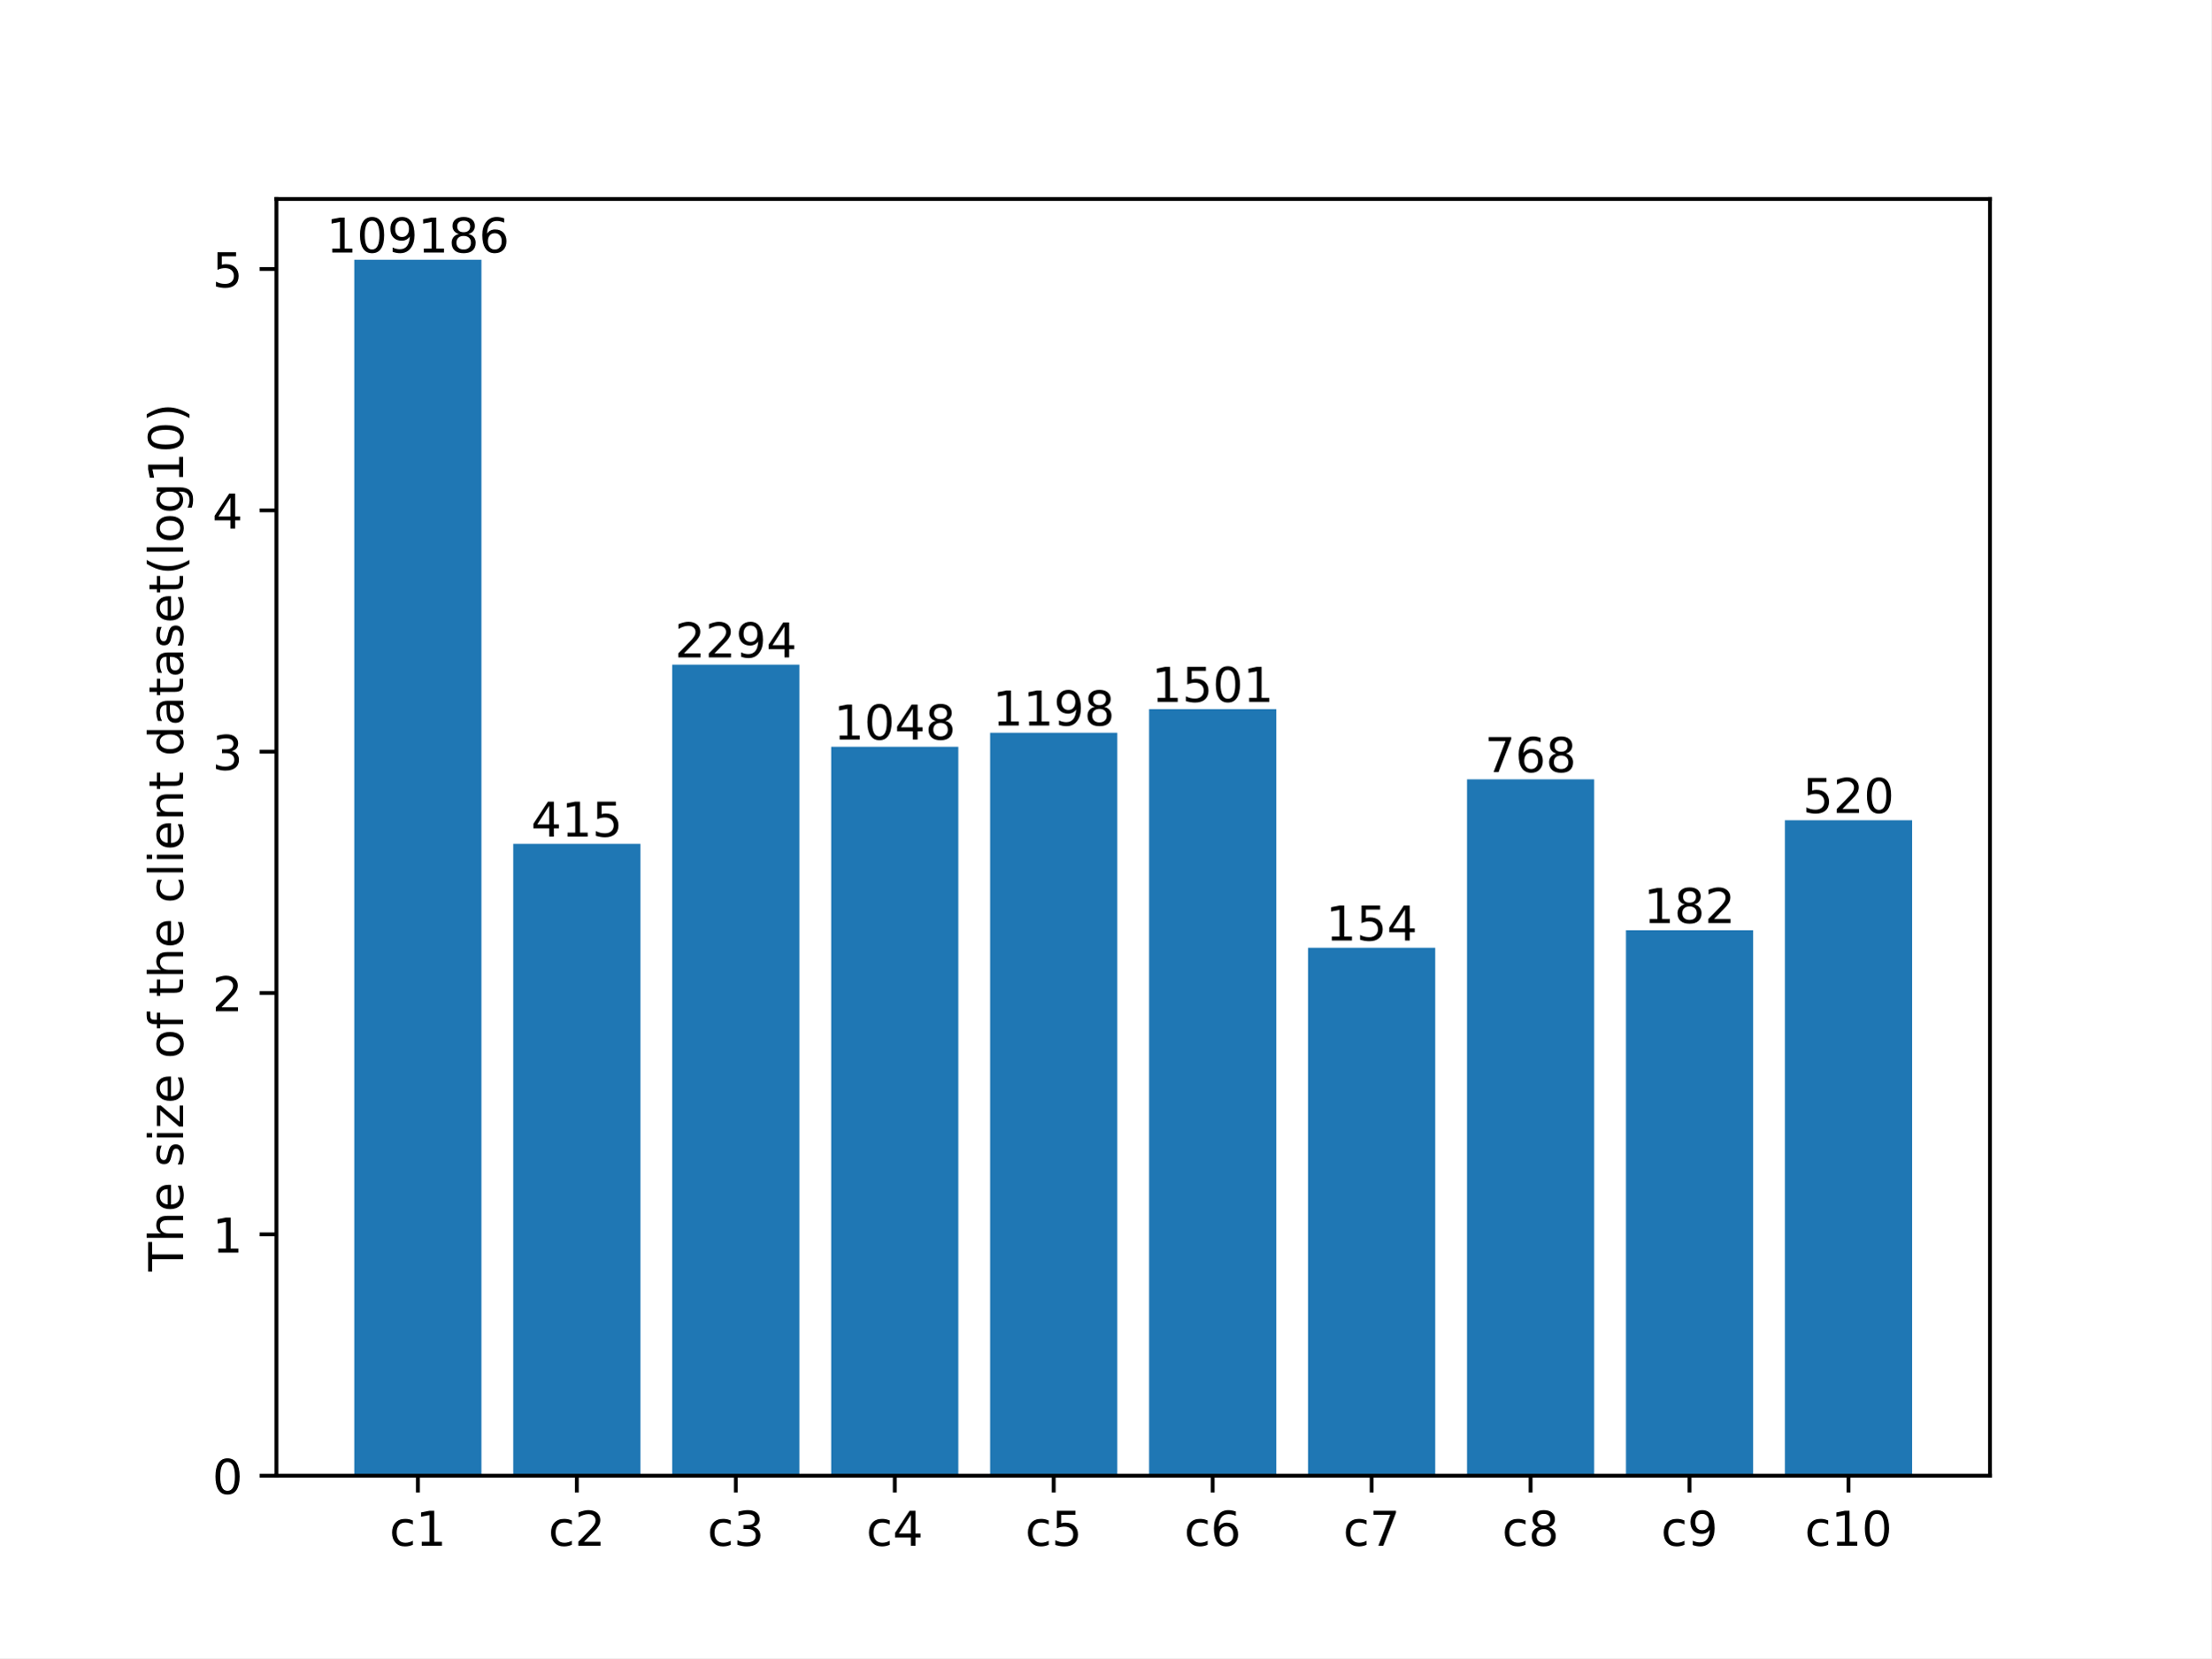
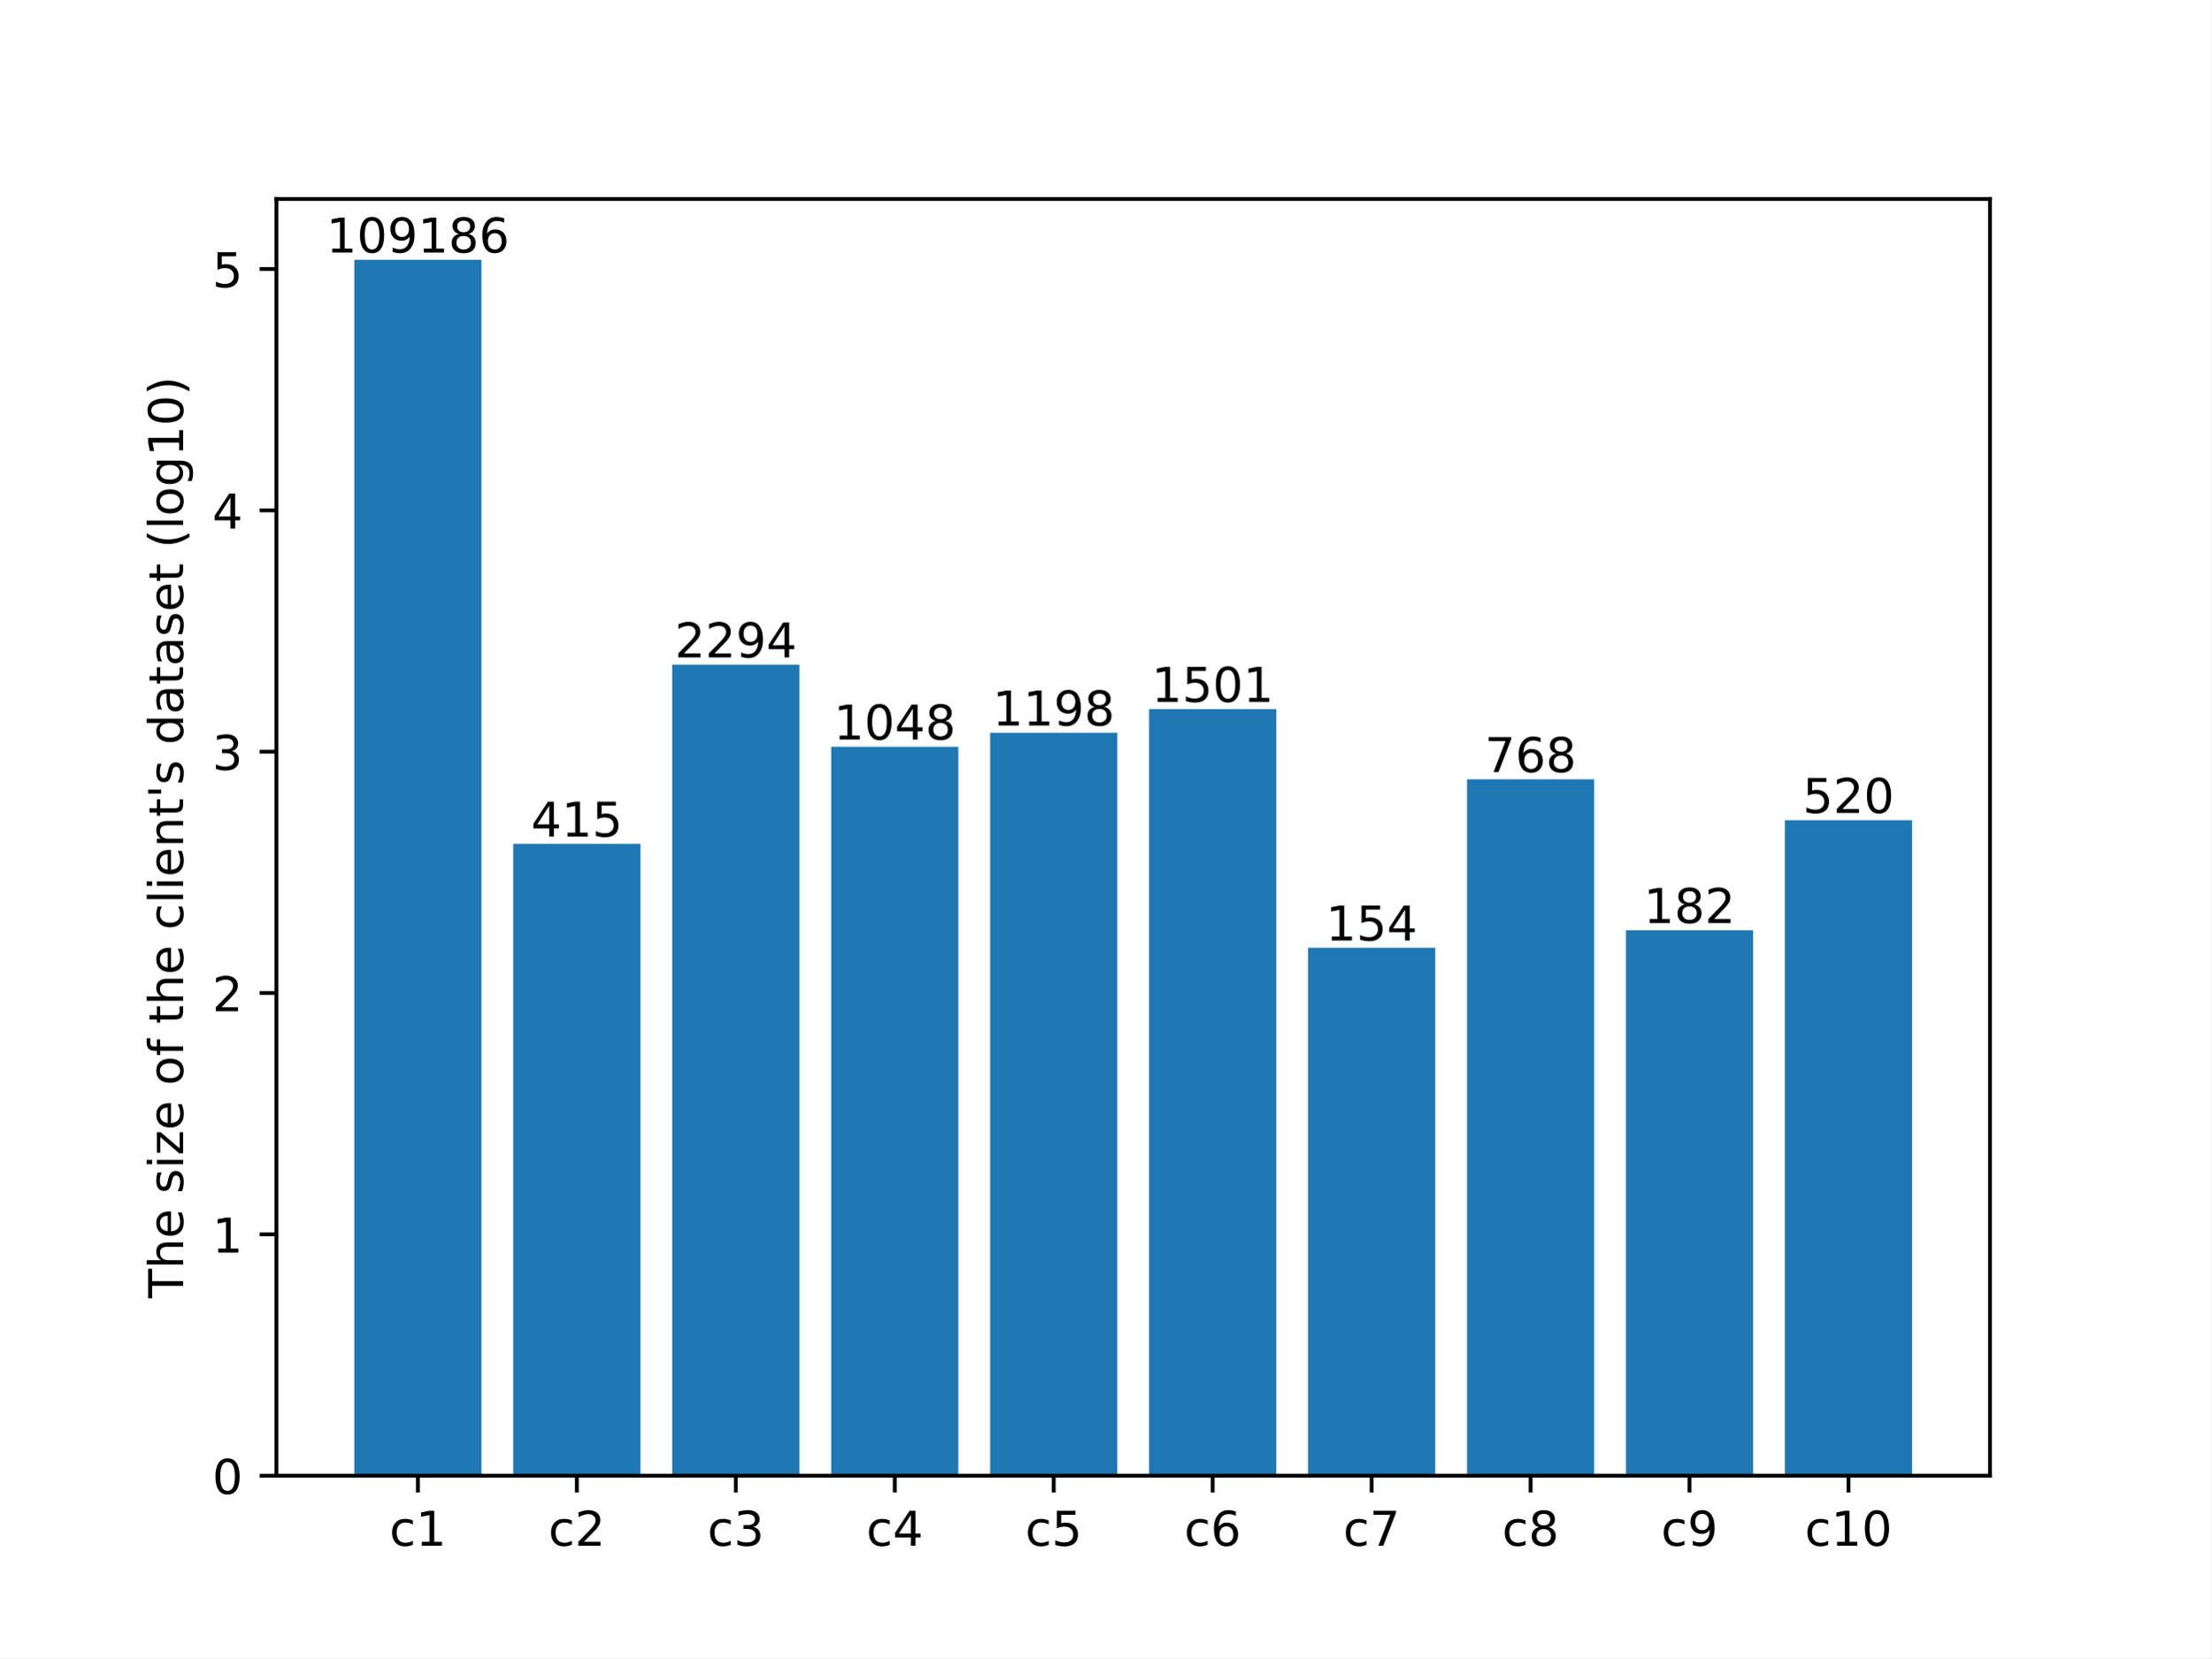
<svg xmlns="http://www.w3.org/2000/svg" xmlns:xlink="http://www.w3.org/1999/xlink" width="460.8pt" height="345.6pt" viewBox="0 0 460.8 345.6" version="1.1">
  <defs>
    <style type="text/css">*{stroke-linejoin: round; stroke-linecap: butt}</style>
  </defs>
  <g id="figure_1">
    <g id="patch_1">
      <path d="M 0 345.6  L 460.8 345.6  L 460.8 0  L 0 0  z " style="fill: #ffffff" />
    </g>
    <g id="axes_1">
      <g id="patch_2">
        <path d="M 57.6 307.584  L 414.72 307.584  L 414.72 41.472  L 57.6 41.472  z " style="fill: #ffffff" />
      </g>
      <g id="patch_3">
-         <path d="M 73.833 307.584  L 100.335 307.584  L 100.335 54.144  L 73.833 54.144  z " clip-path="url(#p02fe02719c)" style="fill: #1f77b4" />
+         <path d="M 73.833 307.584  L 100.335 307.584  L 100.335 54.144  L 73.833 54.144  z " clip-path="url(#p4697be0f2e)" style="fill: #1f77b4" />
      </g>
      <g id="patch_4">
-         <path d="M 106.961 307.584  L 133.463 307.584  L 133.463 175.886  L 106.961 175.886  z " clip-path="url(#p02fe02719c)" style="fill: #1f77b4" />
+         <path d="M 106.961 307.584  L 133.463 307.584  L 133.463 175.886  L 106.961 175.886  z " clip-path="url(#p4697be0f2e)" style="fill: #1f77b4" />
      </g>
      <g id="patch_5">
-         <path d="M 140.089 307.584  L 166.591 307.584  L 166.591 138.533  L 140.089 138.533  z " clip-path="url(#p02fe02719c)" style="fill: #1f77b4" />
+         <path d="M 140.089 307.584  L 166.591 307.584  L 166.591 138.533  L 140.089 138.533  z " clip-path="url(#p4697be0f2e)" style="fill: #1f77b4" />
      </g>
      <g id="patch_6">
-         <path d="M 173.217 307.584  L 199.719 307.584  L 199.719 155.648  L 173.217 155.648  z " clip-path="url(#p02fe02719c)" style="fill: #1f77b4" />
+         <path d="M 173.217 307.584  L 199.719 307.584  L 199.719 155.648  L 173.217 155.648  z " clip-path="url(#p4697be0f2e)" style="fill: #1f77b4" />
      </g>
      <g id="patch_7">
-         <path d="M 206.345 307.584  L 232.847 307.584  L 232.847 152.725  L 206.345 152.725  z " clip-path="url(#p02fe02719c)" style="fill: #1f77b4" />
+         <path d="M 206.345 307.584  L 232.847 307.584  L 232.847 152.725  L 206.345 152.725  z " clip-path="url(#p4697be0f2e)" style="fill: #1f77b4" />
      </g>
      <g id="patch_8">
-         <path d="M 239.473 307.584  L 265.975 307.584  L 265.975 147.799  L 239.473 147.799  z " clip-path="url(#p02fe02719c)" style="fill: #1f77b4" />
+         <path d="M 239.473 307.584  L 265.975 307.584  L 265.975 147.799  L 239.473 147.799  z " clip-path="url(#p4697be0f2e)" style="fill: #1f77b4" />
      </g>
      <g id="patch_9">
-         <path d="M 272.601 307.584  L 299.103 307.584  L 299.103 197.543  L 272.601 197.543  z " clip-path="url(#p02fe02719c)" style="fill: #1f77b4" />
+         <path d="M 272.601 307.584  L 299.103 307.584  L 299.103 197.543  L 272.601 197.543  z " clip-path="url(#p4697be0f2e)" style="fill: #1f77b4" />
      </g>
      <g id="patch_10">
-         <path d="M 305.729 307.584  L 332.231 307.584  L 332.231 162.439  L 305.729 162.439  z " clip-path="url(#p02fe02719c)" style="fill: #1f77b4" />
+         <path d="M 305.729 307.584  L 332.231 307.584  L 332.231 162.439  L 305.729 162.439  z " clip-path="url(#p4697be0f2e)" style="fill: #1f77b4" />
      </g>
      <g id="patch_11">
-         <path d="M 338.857 307.584  L 365.359 307.584  L 365.359 193.893  L 338.857 193.893  z " clip-path="url(#p02fe02719c)" style="fill: #1f77b4" />
+         <path d="M 338.857 307.584  L 365.359 307.584  L 365.359 193.893  L 338.857 193.893  z " clip-path="url(#p4697be0f2e)" style="fill: #1f77b4" />
      </g>
      <g id="patch_12">
-         <path d="M 371.985 307.584  L 398.487 307.584  L 398.487 170.958  L 371.985 170.958  z " clip-path="url(#p02fe02719c)" style="fill: #1f77b4" />
+         <path d="M 371.985 307.584  L 398.487 307.584  L 398.487 170.958  L 371.985 170.958  z " clip-path="url(#p4697be0f2e)" style="fill: #1f77b4" />
      </g>
      <g id="matplotlib.axis_1">
        <g id="xtick_1">
          <g id="line2d_1">
            <defs>
-               <path id="m30b45d0a87" d="M 0 0  L 0 3.5  " style="stroke: #000000; stroke-width: 0.8" />
+               <path id="m42c8afd665" d="M 0 0  L 0 3.5  " style="stroke: #000000; stroke-width: 0.8" />
            </defs>
            <g>
-               <use xlink:href="#m30b45d0a87" x="87.084" y="307.584" style="stroke: #000000; stroke-width: 0.8" />
+               <use xlink:href="#m42c8afd665" x="87.084" y="307.584" style="stroke: #000000; stroke-width: 0.8" />
            </g>
          </g>
          <g id="text_1">
            <g transform="translate(81.15346 322.1824) scale(0.1 -0.1)">
              <defs>
                <path id="DejaVuSans-63" d="M 3122 3366  L 3122 2828  Q 2878 2963 2633 3030  Q 2388 3097 2138 3097  Q 1578 3097 1268 2742  Q 959 2388 959 1747  Q 959 1106 1268 751  Q 1578 397 2138 397  Q 2388 397 2633 464  Q 2878 531 3122 666  L 3122 134  Q 2881 22 2623 -34  Q 2366 -91 2075 -91  Q 1284 -91 818 406  Q 353 903 353 1747  Q 353 2603 823 3093  Q 1294 3584 2113 3584  Q 2378 3584 2631 3529  Q 2884 3475 3122 3366  z " transform="scale(0.015625)" />
                <path id="DejaVuSans-31" d="M 794 531  L 1825 531  L 1825 4091  L 703 3866  L 703 4441  L 1819 4666  L 2450 4666  L 2450 531  L 3481 531  L 3481 0  L 794 0  L 794 531  z " transform="scale(0.015625)" />
              </defs>
              <use xlink:href="#DejaVuSans-63" />
              <use xlink:href="#DejaVuSans-31" x="54.98" />
            </g>
          </g>
        </g>
        <g id="xtick_2">
          <g id="line2d_2">
            <g>
-               <use xlink:href="#m30b45d0a87" x="120.212" y="307.584" style="stroke: #000000; stroke-width: 0.8" />
+               <use xlink:href="#m42c8afd665" x="120.212" y="307.584" style="stroke: #000000; stroke-width: 0.8" />
            </g>
          </g>
          <g id="text_2">
            <g transform="translate(114.2815 322.1824) scale(0.1 -0.1)">
              <defs>
                <path id="DejaVuSans-32" d="M 1228 531  L 3431 531  L 3431 0  L 469 0  L 469 531  Q 828 903 1448 1529  Q 2069 2156 2228 2338  Q 2531 2678 2651 2914  Q 2772 3150 2772 3378  Q 2772 3750 2511 3984  Q 2250 4219 1831 4219  Q 1534 4219 1204 4116  Q 875 4013 500 3803  L 500 4441  Q 881 4594 1212 4672  Q 1544 4750 1819 4750  Q 2544 4750 2975 4387  Q 3406 4025 3406 3419  Q 3406 3131 3298 2873  Q 3191 2616 2906 2266  Q 2828 2175 2409 1742  Q 1991 1309 1228 531  z " transform="scale(0.015625)" />
              </defs>
              <use xlink:href="#DejaVuSans-63" />
              <use xlink:href="#DejaVuSans-32" x="54.98" />
            </g>
          </g>
        </g>
        <g id="xtick_3">
          <g id="line2d_3">
            <g>
-               <use xlink:href="#m30b45d0a87" x="153.34" y="307.584" style="stroke: #000000; stroke-width: 0.8" />
+               <use xlink:href="#m42c8afd665" x="153.34" y="307.584" style="stroke: #000000; stroke-width: 0.8" />
            </g>
          </g>
          <g id="text_3">
            <g transform="translate(147.4095 322.1824) scale(0.1 -0.1)">
              <defs>
                <path id="DejaVuSans-33" d="M 2597 2516  Q 3050 2419 3304 2112  Q 3559 1806 3559 1356  Q 3559 666 3084 287  Q 2609 -91 1734 -91  Q 1441 -91 1130 -33  Q 819 25 488 141  L 488 750  Q 750 597 1062 519  Q 1375 441 1716 441  Q 2309 441 2620 675  Q 2931 909 2931 1356  Q 2931 1769 2642 2001  Q 2353 2234 1838 2234  L 1294 2234  L 1294 2753  L 1863 2753  Q 2328 2753 2575 2939  Q 2822 3125 2822 3475  Q 2822 3834 2567 4026  Q 2313 4219 1838 4219  Q 1578 4219 1281 4162  Q 984 4106 628 3988  L 628 4550  Q 988 4650 1302 4700  Q 1616 4750 1894 4750  Q 2613 4750 3031 4423  Q 3450 4097 3450 3541  Q 3450 3153 3228 2886  Q 3006 2619 2597 2516  z " transform="scale(0.015625)" />
              </defs>
              <use xlink:href="#DejaVuSans-63" />
              <use xlink:href="#DejaVuSans-33" x="54.98" />
            </g>
          </g>
        </g>
        <g id="xtick_4">
          <g id="line2d_4">
            <g>
-               <use xlink:href="#m30b45d0a87" x="186.468" y="307.584" style="stroke: #000000; stroke-width: 0.8" />
+               <use xlink:href="#m42c8afd665" x="186.468" y="307.584" style="stroke: #000000; stroke-width: 0.8" />
            </g>
          </g>
          <g id="text_4">
            <g transform="translate(180.5375 322.1824) scale(0.1 -0.1)">
              <defs>
                <path id="DejaVuSans-34" d="M 2419 4116  L 825 1625  L 2419 1625  L 2419 4116  z M 2253 4666  L 3047 4666  L 3047 1625  L 3713 1625  L 3713 1100  L 3047 1100  L 3047 0  L 2419 0  L 2419 1100  L 313 1100  L 313 1709  L 2253 4666  z " transform="scale(0.015625)" />
              </defs>
              <use xlink:href="#DejaVuSans-63" />
              <use xlink:href="#DejaVuSans-34" x="54.98" />
            </g>
          </g>
        </g>
        <g id="xtick_5">
          <g id="line2d_5">
            <g>
-               <use xlink:href="#m30b45d0a87" x="219.596" y="307.584" style="stroke: #000000; stroke-width: 0.8" />
+               <use xlink:href="#m42c8afd665" x="219.596" y="307.584" style="stroke: #000000; stroke-width: 0.8" />
            </g>
          </g>
          <g id="text_5">
            <g transform="translate(213.6655 322.1824) scale(0.1 -0.1)">
              <defs>
                <path id="DejaVuSans-35" d="M 691 4666  L 3169 4666  L 3169 4134  L 1269 4134  L 1269 2991  Q 1406 3038 1543 3061  Q 1681 3084 1819 3084  Q 2600 3084 3056 2656  Q 3513 2228 3513 1497  Q 3513 744 3044 326  Q 2575 -91 1722 -91  Q 1428 -91 1123 -41  Q 819 9 494 109  L 494 744  Q 775 591 1075 516  Q 1375 441 1709 441  Q 2250 441 2565 725  Q 2881 1009 2881 1497  Q 2881 1984 2565 2268  Q 2250 2553 1709 2553  Q 1456 2553 1204 2497  Q 953 2441 691 2322  L 691 4666  z " transform="scale(0.015625)" />
              </defs>
              <use xlink:href="#DejaVuSans-63" />
              <use xlink:href="#DejaVuSans-35" x="54.98" />
            </g>
          </g>
        </g>
        <g id="xtick_6">
          <g id="line2d_6">
            <g>
-               <use xlink:href="#m30b45d0a87" x="252.724" y="307.584" style="stroke: #000000; stroke-width: 0.8" />
+               <use xlink:href="#m42c8afd665" x="252.724" y="307.584" style="stroke: #000000; stroke-width: 0.8" />
            </g>
          </g>
          <g id="text_6">
            <g transform="translate(246.7935 322.1824) scale(0.1 -0.1)">
              <defs>
                <path id="DejaVuSans-36" d="M 2113 2584  Q 1688 2584 1439 2293  Q 1191 2003 1191 1497  Q 1191 994 1439 701  Q 1688 409 2113 409  Q 2538 409 2786 701  Q 3034 994 3034 1497  Q 3034 2003 2786 2293  Q 2538 2584 2113 2584  z M 3366 4563  L 3366 3988  Q 3128 4100 2886 4159  Q 2644 4219 2406 4219  Q 1781 4219 1451 3797  Q 1122 3375 1075 2522  Q 1259 2794 1537 2939  Q 1816 3084 2150 3084  Q 2853 3084 3261 2657  Q 3669 2231 3669 1497  Q 3669 778 3244 343  Q 2819 -91 2113 -91  Q 1303 -91 875 529  Q 447 1150 447 2328  Q 447 3434 972 4092  Q 1497 4750 2381 4750  Q 2619 4750 2861 4703  Q 3103 4656 3366 4563  z " transform="scale(0.015625)" />
              </defs>
              <use xlink:href="#DejaVuSans-63" />
              <use xlink:href="#DejaVuSans-36" x="54.98" />
            </g>
          </g>
        </g>
        <g id="xtick_7">
          <g id="line2d_7">
            <g>
-               <use xlink:href="#m30b45d0a87" x="285.852" y="307.584" style="stroke: #000000; stroke-width: 0.8" />
+               <use xlink:href="#m42c8afd665" x="285.852" y="307.584" style="stroke: #000000; stroke-width: 0.8" />
            </g>
          </g>
          <g id="text_7">
            <g transform="translate(279.9216 322.1824) scale(0.1 -0.1)">
              <defs>
                <path id="DejaVuSans-37" d="M 525 4666  L 3525 4666  L 3525 4397  L 1831 0  L 1172 0  L 2766 4134  L 525 4134  L 525 4666  z " transform="scale(0.015625)" />
              </defs>
              <use xlink:href="#DejaVuSans-63" />
              <use xlink:href="#DejaVuSans-37" x="54.98" />
            </g>
          </g>
        </g>
        <g id="xtick_8">
          <g id="line2d_8">
            <g>
-               <use xlink:href="#m30b45d0a87" x="318.98" y="307.584" style="stroke: #000000; stroke-width: 0.8" />
+               <use xlink:href="#m42c8afd665" x="318.98" y="307.584" style="stroke: #000000; stroke-width: 0.8" />
            </g>
          </g>
          <g id="text_8">
            <g transform="translate(313.0496 322.1824) scale(0.1 -0.1)">
              <defs>
                <path id="DejaVuSans-38" d="M 2034 2216  Q 1584 2216 1326 1975  Q 1069 1734 1069 1313  Q 1069 891 1326 650  Q 1584 409 2034 409  Q 2484 409 2743 651  Q 3003 894 3003 1313  Q 3003 1734 2745 1975  Q 2488 2216 2034 2216  z M 1403 2484  Q 997 2584 770 2862  Q 544 3141 544 3541  Q 544 4100 942 4425  Q 1341 4750 2034 4750  Q 2731 4750 3128 4425  Q 3525 4100 3525 3541  Q 3525 3141 3298 2862  Q 3072 2584 2669 2484  Q 3125 2378 3379 2068  Q 3634 1759 3634 1313  Q 3634 634 3220 271  Q 2806 -91 2034 -91  Q 1263 -91 848 271  Q 434 634 434 1313  Q 434 1759 690 2068  Q 947 2378 1403 2484  z M 1172 3481  Q 1172 3119 1398 2916  Q 1625 2713 2034 2713  Q 2441 2713 2670 2916  Q 2900 3119 2900 3481  Q 2900 3844 2670 4047  Q 2441 4250 2034 4250  Q 1625 4250 1398 4047  Q 1172 3844 1172 3481  z " transform="scale(0.015625)" />
              </defs>
              <use xlink:href="#DejaVuSans-63" />
              <use xlink:href="#DejaVuSans-38" x="54.98" />
            </g>
          </g>
        </g>
        <g id="xtick_9">
          <g id="line2d_9">
            <g>
-               <use xlink:href="#m30b45d0a87" x="352.108" y="307.584" style="stroke: #000000; stroke-width: 0.8" />
+               <use xlink:href="#m42c8afd665" x="352.108" y="307.584" style="stroke: #000000; stroke-width: 0.8" />
            </g>
          </g>
          <g id="text_9">
            <g transform="translate(346.1776 322.1824) scale(0.1 -0.1)">
              <defs>
                <path id="DejaVuSans-39" d="M 703 97  L 703 672  Q 941 559 1184 500  Q 1428 441 1663 441  Q 2288 441 2617 861  Q 2947 1281 2994 2138  Q 2813 1869 2534 1725  Q 2256 1581 1919 1581  Q 1219 1581 811 2004  Q 403 2428 403 3163  Q 403 3881 828 4315  Q 1253 4750 1959 4750  Q 2769 4750 3195 4129  Q 3622 3509 3622 2328  Q 3622 1225 3098 567  Q 2575 -91 1691 -91  Q 1453 -91 1209 -44  Q 966 3 703 97  z M 1959 2075  Q 2384 2075 2632 2365  Q 2881 2656 2881 3163  Q 2881 3666 2632 3958  Q 2384 4250 1959 4250  Q 1534 4250 1286 3958  Q 1038 3666 1038 3163  Q 1038 2656 1286 2365  Q 1534 2075 1959 2075  z " transform="scale(0.015625)" />
              </defs>
              <use xlink:href="#DejaVuSans-63" />
              <use xlink:href="#DejaVuSans-39" x="54.98" />
            </g>
          </g>
        </g>
        <g id="xtick_10">
          <g id="line2d_10">
            <g>
-               <use xlink:href="#m30b45d0a87" x="385.236" y="307.584" style="stroke: #000000; stroke-width: 0.8" />
+               <use xlink:href="#m42c8afd665" x="385.236" y="307.584" style="stroke: #000000; stroke-width: 0.8" />
            </g>
          </g>
          <g id="text_10">
            <g transform="translate(376.1243 322.1824) scale(0.1 -0.1)">
              <defs>
                <path id="DejaVuSans-30" d="M 2034 4250  Q 1547 4250 1301 3770  Q 1056 3291 1056 2328  Q 1056 1369 1301 889  Q 1547 409 2034 409  Q 2525 409 2770 889  Q 3016 1369 3016 2328  Q 3016 3291 2770 3770  Q 2525 4250 2034 4250  z M 2034 4750  Q 2819 4750 3233 4129  Q 3647 3509 3647 2328  Q 3647 1150 3233 529  Q 2819 -91 2034 -91  Q 1250 -91 836 529  Q 422 1150 422 2328  Q 422 3509 836 4129  Q 1250 4750 2034 4750  z " transform="scale(0.015625)" />
              </defs>
              <use xlink:href="#DejaVuSans-63" />
              <use xlink:href="#DejaVuSans-31" x="54.98" />
              <use xlink:href="#DejaVuSans-30" x="118.604" />
            </g>
          </g>
        </g>
      </g>
      <g id="matplotlib.axis_2">
        <g id="ytick_1">
          <g id="line2d_11">
            <defs>
-               <path id="me92e8c3bd4" d="M 0 0  L -3.5 0  " style="stroke: #000000; stroke-width: 0.8" />
+               <path id="mc2a514c73f" d="M 0 0  L -3.5 0  " style="stroke: #000000; stroke-width: 0.8" />
            </defs>
            <g>
-               <use xlink:href="#me92e8c3bd4" x="57.6" y="307.584" style="stroke: #000000; stroke-width: 0.8" />
+               <use xlink:href="#mc2a514c73f" x="57.6" y="307.584" style="stroke: #000000; stroke-width: 0.8" />
            </g>
          </g>
          <g id="text_11">
            <g transform="translate(44.2375 311.3832) scale(0.1 -0.1)">
              <use xlink:href="#DejaVuSans-30" />
            </g>
          </g>
        </g>
        <g id="ytick_2">
          <g id="line2d_12">
            <g>
-               <use xlink:href="#me92e8c3bd4" x="57.6" y="257.28" style="stroke: #000000; stroke-width: 0.8" />
+               <use xlink:href="#mc2a514c73f" x="57.6" y="257.28" style="stroke: #000000; stroke-width: 0.8" />
            </g>
          </g>
          <g id="text_12">
            <g transform="translate(44.2375 261.0792) scale(0.1 -0.1)">
              <use xlink:href="#DejaVuSans-31" />
            </g>
          </g>
        </g>
        <g id="ytick_3">
          <g id="line2d_13">
            <g>
-               <use xlink:href="#me92e8c3bd4" x="57.6" y="206.976" style="stroke: #000000; stroke-width: 0.8" />
+               <use xlink:href="#mc2a514c73f" x="57.6" y="206.976" style="stroke: #000000; stroke-width: 0.8" />
            </g>
          </g>
          <g id="text_13">
            <g transform="translate(44.2375 210.7752) scale(0.1 -0.1)">
              <use xlink:href="#DejaVuSans-32" />
            </g>
          </g>
        </g>
        <g id="ytick_4">
          <g id="line2d_14">
            <g>
-               <use xlink:href="#me92e8c3bd4" x="57.6" y="156.672" style="stroke: #000000; stroke-width: 0.8" />
+               <use xlink:href="#mc2a514c73f" x="57.6" y="156.672" style="stroke: #000000; stroke-width: 0.8" />
            </g>
          </g>
          <g id="text_14">
            <g transform="translate(44.2375 160.4712) scale(0.1 -0.1)">
              <use xlink:href="#DejaVuSans-33" />
            </g>
          </g>
        </g>
        <g id="ytick_5">
          <g id="line2d_15">
            <g>
-               <use xlink:href="#me92e8c3bd4" x="57.6" y="106.368" style="stroke: #000000; stroke-width: 0.8" />
+               <use xlink:href="#mc2a514c73f" x="57.6" y="106.368" style="stroke: #000000; stroke-width: 0.8" />
            </g>
          </g>
          <g id="text_15">
            <g transform="translate(44.2375 110.1672) scale(0.1 -0.1)">
              <use xlink:href="#DejaVuSans-34" />
            </g>
          </g>
        </g>
        <g id="ytick_6">
          <g id="line2d_16">
            <g>
-               <use xlink:href="#me92e8c3bd4" x="57.6" y="56.064" style="stroke: #000000; stroke-width: 0.8" />
+               <use xlink:href="#mc2a514c73f" x="57.6" y="56.064" style="stroke: #000000; stroke-width: 0.8" />
            </g>
          </g>
          <g id="text_16">
            <g transform="translate(44.2375 59.86317) scale(0.1 -0.1)">
              <use xlink:href="#DejaVuSans-35" />
            </g>
          </g>
        </g>
        <g id="text_17">
-           <g transform="translate(38.15781 265.0155) rotate(-90) scale(0.1 -0.1)">
+           <g transform="translate(38.15781 270.5835) rotate(-90) scale(0.1 -0.1)">
            <defs>
              <path id="DejaVuSans-54" d="M -19 4666  L 3928 4666  L 3928 4134  L 2272 4134  L 2272 0  L 1638 0  L 1638 4134  L -19 4134  L -19 4666  z " transform="scale(0.015625)" />
              <path id="DejaVuSans-68" d="M 3513 2113  L 3513 0  L 2938 0  L 2938 2094  Q 2938 2591 2744 2837  Q 2550 3084 2163 3084  Q 1697 3084 1428 2787  Q 1159 2491 1159 1978  L 1159 0  L 581 0  L 581 4863  L 1159 4863  L 1159 2956  Q 1366 3272 1645 3428  Q 1925 3584 2291 3584  Q 2894 3584 3203 3211  Q 3513 2838 3513 2113  z " transform="scale(0.015625)" />
              <path id="DejaVuSans-65" d="M 3597 1894  L 3597 1613  L 953 1613  Q 991 1019 1311 708  Q 1631 397 2203 397  Q 2534 397 2845 478  Q 3156 559 3463 722  L 3463 178  Q 3153 47 2828 -22  Q 2503 -91 2169 -91  Q 1331 -91 842 396  Q 353 884 353 1716  Q 353 2575 817 3079  Q 1281 3584 2069 3584  Q 2775 3584 3186 3129  Q 3597 2675 3597 1894  z M 3022 2063  Q 3016 2534 2758 2815  Q 2500 3097 2075 3097  Q 1594 3097 1305 2825  Q 1016 2553 972 2059  L 3022 2063  z " transform="scale(0.015625)" />
              <path id="DejaVuSans-20" transform="scale(0.015625)" />
              <path id="DejaVuSans-73" d="M 2834 3397  L 2834 2853  Q 2591 2978 2328 3040  Q 2066 3103 1784 3103  Q 1356 3103 1142 2972  Q 928 2841 928 2578  Q 928 2378 1081 2264  Q 1234 2150 1697 2047  L 1894 2003  Q 2506 1872 2764 1633  Q 3022 1394 3022 966  Q 3022 478 2636 193  Q 2250 -91 1575 -91  Q 1294 -91 989 -36  Q 684 19 347 128  L 347 722  Q 666 556 975 473  Q 1284 391 1588 391  Q 1994 391 2212 530  Q 2431 669 2431 922  Q 2431 1156 2273 1281  Q 2116 1406 1581 1522  L 1381 1569  Q 847 1681 609 1914  Q 372 2147 372 2553  Q 372 3047 722 3315  Q 1072 3584 1716 3584  Q 2034 3584 2315 3537  Q 2597 3491 2834 3397  z " transform="scale(0.015625)" />
              <path id="DejaVuSans-69" d="M 603 3500  L 1178 3500  L 1178 0  L 603 0  L 603 3500  z M 603 4863  L 1178 4863  L 1178 4134  L 603 4134  L 603 4863  z " transform="scale(0.015625)" />
              <path id="DejaVuSans-7a" d="M 353 3500  L 3084 3500  L 3084 2975  L 922 459  L 3084 459  L 3084 0  L 275 0  L 275 525  L 2438 3041  L 353 3041  L 353 3500  z " transform="scale(0.015625)" />
              <path id="DejaVuSans-6f" d="M 1959 3097  Q 1497 3097 1228 2736  Q 959 2375 959 1747  Q 959 1119 1226 758  Q 1494 397 1959 397  Q 2419 397 2687 759  Q 2956 1122 2956 1747  Q 2956 2369 2687 2733  Q 2419 3097 1959 3097  z M 1959 3584  Q 2709 3584 3137 3096  Q 3566 2609 3566 1747  Q 3566 888 3137 398  Q 2709 -91 1959 -91  Q 1206 -91 779 398  Q 353 888 353 1747  Q 353 2609 779 3096  Q 1206 3584 1959 3584  z " transform="scale(0.015625)" />
              <path id="DejaVuSans-66" d="M 2375 4863  L 2375 4384  L 1825 4384  Q 1516 4384 1395 4259  Q 1275 4134 1275 3809  L 1275 3500  L 2222 3500  L 2222 3053  L 1275 3053  L 1275 0  L 697 0  L 697 3053  L 147 3053  L 147 3500  L 697 3500  L 697 3744  Q 697 4328 969 4595  Q 1241 4863 1831 4863  L 2375 4863  z " transform="scale(0.015625)" />
              <path id="DejaVuSans-74" d="M 1172 4494  L 1172 3500  L 2356 3500  L 2356 3053  L 1172 3053  L 1172 1153  Q 1172 725 1289 603  Q 1406 481 1766 481  L 2356 481  L 2356 0  L 1766 0  Q 1100 0 847 248  Q 594 497 594 1153  L 594 3053  L 172 3053  L 172 3500  L 594 3500  L 594 4494  L 1172 4494  z " transform="scale(0.015625)" />
              <path id="DejaVuSans-6c" d="M 603 4863  L 1178 4863  L 1178 0  L 603 0  L 603 4863  z " transform="scale(0.015625)" />
              <path id="DejaVuSans-6e" d="M 3513 2113  L 3513 0  L 2938 0  L 2938 2094  Q 2938 2591 2744 2837  Q 2550 3084 2163 3084  Q 1697 3084 1428 2787  Q 1159 2491 1159 1978  L 1159 0  L 581 0  L 581 3500  L 1159 3500  L 1159 2956  Q 1366 3272 1645 3428  Q 1925 3584 2291 3584  Q 2894 3584 3203 3211  Q 3513 2838 3513 2113  z " transform="scale(0.015625)" />
+               <path id="DejaVuSans-27" d="M 1147 4666  L 1147 2931  L 616 2931  L 616 4666  L 1147 4666  z " transform="scale(0.015625)" />
              <path id="DejaVuSans-64" d="M 2906 2969  L 2906 4863  L 3481 4863  L 3481 0  L 2906 0  L 2906 525  Q 2725 213 2448 61  Q 2172 -91 1784 -91  Q 1150 -91 751 415  Q 353 922 353 1747  Q 353 2572 751 3078  Q 1150 3584 1784 3584  Q 2172 3584 2448 3432  Q 2725 3281 2906 2969  z M 947 1747  Q 947 1113 1208 752  Q 1469 391 1925 391  Q 2381 391 2643 752  Q 2906 1113 2906 1747  Q 2906 2381 2643 2742  Q 2381 3103 1925 3103  Q 1469 3103 1208 2742  Q 947 2381 947 1747  z " transform="scale(0.015625)" />
              <path id="DejaVuSans-61" d="M 2194 1759  Q 1497 1759 1228 1600  Q 959 1441 959 1056  Q 959 750 1161 570  Q 1363 391 1709 391  Q 2188 391 2477 730  Q 2766 1069 2766 1631  L 2766 1759  L 2194 1759  z M 3341 1997  L 3341 0  L 2766 0  L 2766 531  Q 2569 213 2275 61  Q 1981 -91 1556 -91  Q 1019 -91 701 211  Q 384 513 384 1019  Q 384 1609 779 1909  Q 1175 2209 1959 2209  L 2766 2209  L 2766 2266  Q 2766 2663 2505 2880  Q 2244 3097 1772 3097  Q 1472 3097 1187 3025  Q 903 2953 641 2809  L 641 3341  Q 956 3463 1253 3523  Q 1550 3584 1831 3584  Q 2591 3584 2966 3190  Q 3341 2797 3341 1997  z " transform="scale(0.015625)" />
              <path id="DejaVuSans-28" d="M 1984 4856  Q 1566 4138 1362 3434  Q 1159 2731 1159 2009  Q 1159 1288 1364 580  Q 1569 -128 1984 -844  L 1484 -844  Q 1016 -109 783 600  Q 550 1309 550 2009  Q 550 2706 781 3412  Q 1013 4119 1484 4856  L 1984 4856  z " transform="scale(0.015625)" />
              <path id="DejaVuSans-67" d="M 2906 1791  Q 2906 2416 2648 2759  Q 2391 3103 1925 3103  Q 1463 3103 1205 2759  Q 947 2416 947 1791  Q 947 1169 1205 825  Q 1463 481 1925 481  Q 2391 481 2648 825  Q 2906 1169 2906 1791  z M 3481 434  Q 3481 -459 3084 -895  Q 2688 -1331 1869 -1331  Q 1566 -1331 1297 -1286  Q 1028 -1241 775 -1147  L 775 -588  Q 1028 -725 1275 -790  Q 1522 -856 1778 -856  Q 2344 -856 2625 -561  Q 2906 -266 2906 331  L 2906 616  Q 2728 306 2450 153  Q 2172 0 1784 0  Q 1141 0 747 490  Q 353 981 353 1791  Q 353 2603 747 3093  Q 1141 3584 1784 3584  Q 2172 3584 2450 3431  Q 2728 3278 2906 2969  L 2906 3500  L 3481 3500  L 3481 434  z " transform="scale(0.015625)" />
              <path id="DejaVuSans-29" d="M 513 4856  L 1013 4856  Q 1481 4119 1714 3412  Q 1947 2706 1947 2009  Q 1947 1309 1714 600  Q 1481 -109 1013 -844  L 513 -844  Q 928 -128 1133 580  Q 1338 1288 1338 2009  Q 1338 2731 1133 3434  Q 928 4138 513 4856  z " transform="scale(0.015625)" />
            </defs>
            <use xlink:href="#DejaVuSans-54" />
            <use xlink:href="#DejaVuSans-68" x="61.084" />
            <use xlink:href="#DejaVuSans-65" x="124.463" />
            <use xlink:href="#DejaVuSans-20" x="185.986" />
            <use xlink:href="#DejaVuSans-73" x="217.773" />
            <use xlink:href="#DejaVuSans-69" x="269.873" />
            <use xlink:href="#DejaVuSans-7a" x="297.656" />
            <use xlink:href="#DejaVuSans-65" x="350.146" />
            <use xlink:href="#DejaVuSans-20" x="411.67" />
            <use xlink:href="#DejaVuSans-6f" x="443.457" />
            <use xlink:href="#DejaVuSans-66" x="504.639" />
            <use xlink:href="#DejaVuSans-20" x="539.844" />
            <use xlink:href="#DejaVuSans-74" x="571.631" />
            <use xlink:href="#DejaVuSans-68" x="610.84" />
            <use xlink:href="#DejaVuSans-65" x="674.219" />
            <use xlink:href="#DejaVuSans-20" x="735.742" />
            <use xlink:href="#DejaVuSans-63" x="767.529" />
            <use xlink:href="#DejaVuSans-6c" x="822.51" />
            <use xlink:href="#DejaVuSans-69" x="850.293" />
            <use xlink:href="#DejaVuSans-65" x="878.076" />
            <use xlink:href="#DejaVuSans-6e" x="939.6" />
            <use xlink:href="#DejaVuSans-74" x="1002.979" />
-             <use xlink:href="#DejaVuSans-20" x="1042.188" />
-             <use xlink:href="#DejaVuSans-64" x="1073.975" />
-             <use xlink:href="#DejaVuSans-61" x="1137.451" />
-             <use xlink:href="#DejaVuSans-74" x="1198.73" />
-             <use xlink:href="#DejaVuSans-61" x="1237.939" />
-             <use xlink:href="#DejaVuSans-73" x="1299.219" />
-             <use xlink:href="#DejaVuSans-65" x="1351.318" />
-             <use xlink:href="#DejaVuSans-74" x="1412.842" />
-             <use xlink:href="#DejaVuSans-28" x="1452.051" />
-             <use xlink:href="#DejaVuSans-6c" x="1491.064" />
-             <use xlink:href="#DejaVuSans-6f" x="1518.848" />
-             <use xlink:href="#DejaVuSans-67" x="1580.029" />
-             <use xlink:href="#DejaVuSans-31" x="1643.506" />
-             <use xlink:href="#DejaVuSans-30" x="1707.129" />
-             <use xlink:href="#DejaVuSans-29" x="1770.752" />
+             <use xlink:href="#DejaVuSans-27" x="1042.188" />
+             <use xlink:href="#DejaVuSans-73" x="1069.678" />
+             <use xlink:href="#DejaVuSans-20" x="1121.777" />
+             <use xlink:href="#DejaVuSans-64" x="1153.564" />
+             <use xlink:href="#DejaVuSans-61" x="1217.041" />
+             <use xlink:href="#DejaVuSans-74" x="1278.32" />
+             <use xlink:href="#DejaVuSans-61" x="1317.529" />
+             <use xlink:href="#DejaVuSans-73" x="1378.809" />
+             <use xlink:href="#DejaVuSans-65" x="1430.908" />
+             <use xlink:href="#DejaVuSans-74" x="1492.432" />
+             <use xlink:href="#DejaVuSans-20" x="1531.641" />
+             <use xlink:href="#DejaVuSans-28" x="1563.428" />
+             <use xlink:href="#DejaVuSans-6c" x="1602.441" />
+             <use xlink:href="#DejaVuSans-6f" x="1630.225" />
+             <use xlink:href="#DejaVuSans-67" x="1691.406" />
+             <use xlink:href="#DejaVuSans-31" x="1754.883" />
+             <use xlink:href="#DejaVuSans-30" x="1818.506" />
+             <use xlink:href="#DejaVuSans-29" x="1882.129" />
          </g>
        </g>
      </g>
      <g id="patch_13">
        <path d="M 57.6 307.584  L 57.6 41.472  " style="fill: none; stroke: #000000; stroke-width: 0.8; stroke-linejoin: miter; stroke-linecap: square" />
      </g>
      <g id="patch_14">
        <path d="M 414.72 307.584  L 414.72 41.472  " style="fill: none; stroke: #000000; stroke-width: 0.8; stroke-linejoin: miter; stroke-linecap: square" />
      </g>
      <g id="patch_15">
        <path d="M 57.6 307.584  L 414.72 307.584  " style="fill: none; stroke: #000000; stroke-width: 0.8; stroke-linejoin: miter; stroke-linecap: square" />
      </g>
      <g id="patch_16">
        <path d="M 57.6 41.472  L 414.72 41.472  " style="fill: none; stroke: #000000; stroke-width: 0.8; stroke-linejoin: miter; stroke-linecap: square" />
      </g>
      <g id="text_18">
        <g transform="translate(67.99643 52.63488) scale(0.1 -0.1)">
          <use xlink:href="#DejaVuSans-31" />
          <use xlink:href="#DejaVuSans-30" x="63.623" />
          <use xlink:href="#DejaVuSans-39" x="127.246" />
          <use xlink:href="#DejaVuSans-31" x="190.869" />
          <use xlink:href="#DejaVuSans-38" x="254.492" />
          <use xlink:href="#DejaVuSans-36" x="318.115" />
        </g>
      </g>
      <g id="text_19">
        <g transform="translate(110.6682 174.3766) scale(0.1 -0.1)">
          <use xlink:href="#DejaVuSans-34" />
          <use xlink:href="#DejaVuSans-31" x="63.623" />
          <use xlink:href="#DejaVuSans-35" x="127.246" />
        </g>
      </g>
      <g id="text_20">
        <g transform="translate(140.615 137.0236) scale(0.1 -0.1)">
          <use xlink:href="#DejaVuSans-32" />
          <use xlink:href="#DejaVuSans-32" x="63.623" />
          <use xlink:href="#DejaVuSans-39" x="127.246" />
          <use xlink:href="#DejaVuSans-34" x="190.869" />
        </g>
      </g>
      <g id="text_21">
        <g transform="translate(173.743 154.1386) scale(0.1 -0.1)">
          <use xlink:href="#DejaVuSans-31" />
          <use xlink:href="#DejaVuSans-30" x="63.623" />
          <use xlink:href="#DejaVuSans-34" x="127.246" />
          <use xlink:href="#DejaVuSans-38" x="190.869" />
        </g>
      </g>
      <g id="text_22">
        <g transform="translate(206.871 151.2162) scale(0.1 -0.1)">
          <use xlink:href="#DejaVuSans-31" />
          <use xlink:href="#DejaVuSans-31" x="63.623" />
          <use xlink:href="#DejaVuSans-39" x="127.246" />
          <use xlink:href="#DejaVuSans-38" x="190.869" />
        </g>
      </g>
      <g id="text_23">
        <g transform="translate(239.999 146.2902) scale(0.1 -0.1)">
          <use xlink:href="#DejaVuSans-31" />
          <use xlink:href="#DejaVuSans-35" x="63.623" />
          <use xlink:href="#DejaVuSans-30" x="127.246" />
          <use xlink:href="#DejaVuSans-31" x="190.869" />
        </g>
      </g>
      <g id="text_24">
        <g transform="translate(276.3083 196.0338) scale(0.1 -0.1)">
          <use xlink:href="#DejaVuSans-31" />
          <use xlink:href="#DejaVuSans-35" x="63.623" />
          <use xlink:href="#DejaVuSans-34" x="127.246" />
        </g>
      </g>
      <g id="text_25">
        <g transform="translate(309.4363 160.9296) scale(0.1 -0.1)">
          <use xlink:href="#DejaVuSans-37" />
          <use xlink:href="#DejaVuSans-36" x="63.623" />
          <use xlink:href="#DejaVuSans-38" x="127.246" />
        </g>
      </g>
      <g id="text_26">
        <g transform="translate(342.5643 192.3842) scale(0.1 -0.1)">
          <use xlink:href="#DejaVuSans-31" />
          <use xlink:href="#DejaVuSans-38" x="63.623" />
          <use xlink:href="#DejaVuSans-32" x="127.246" />
        </g>
      </g>
      <g id="text_27">
        <g transform="translate(375.6923 169.449) scale(0.1 -0.1)">
          <use xlink:href="#DejaVuSans-35" />
          <use xlink:href="#DejaVuSans-32" x="63.623" />
          <use xlink:href="#DejaVuSans-30" x="127.246" />
        </g>
      </g>
    </g>
  </g>
  <defs>
-     <clipPath id="p02fe02719c">
+     <clipPath id="p4697be0f2e">
      <rect x="57.6" y="41.472" width="357.12" height="266.112" />
    </clipPath>
  </defs>
</svg>
